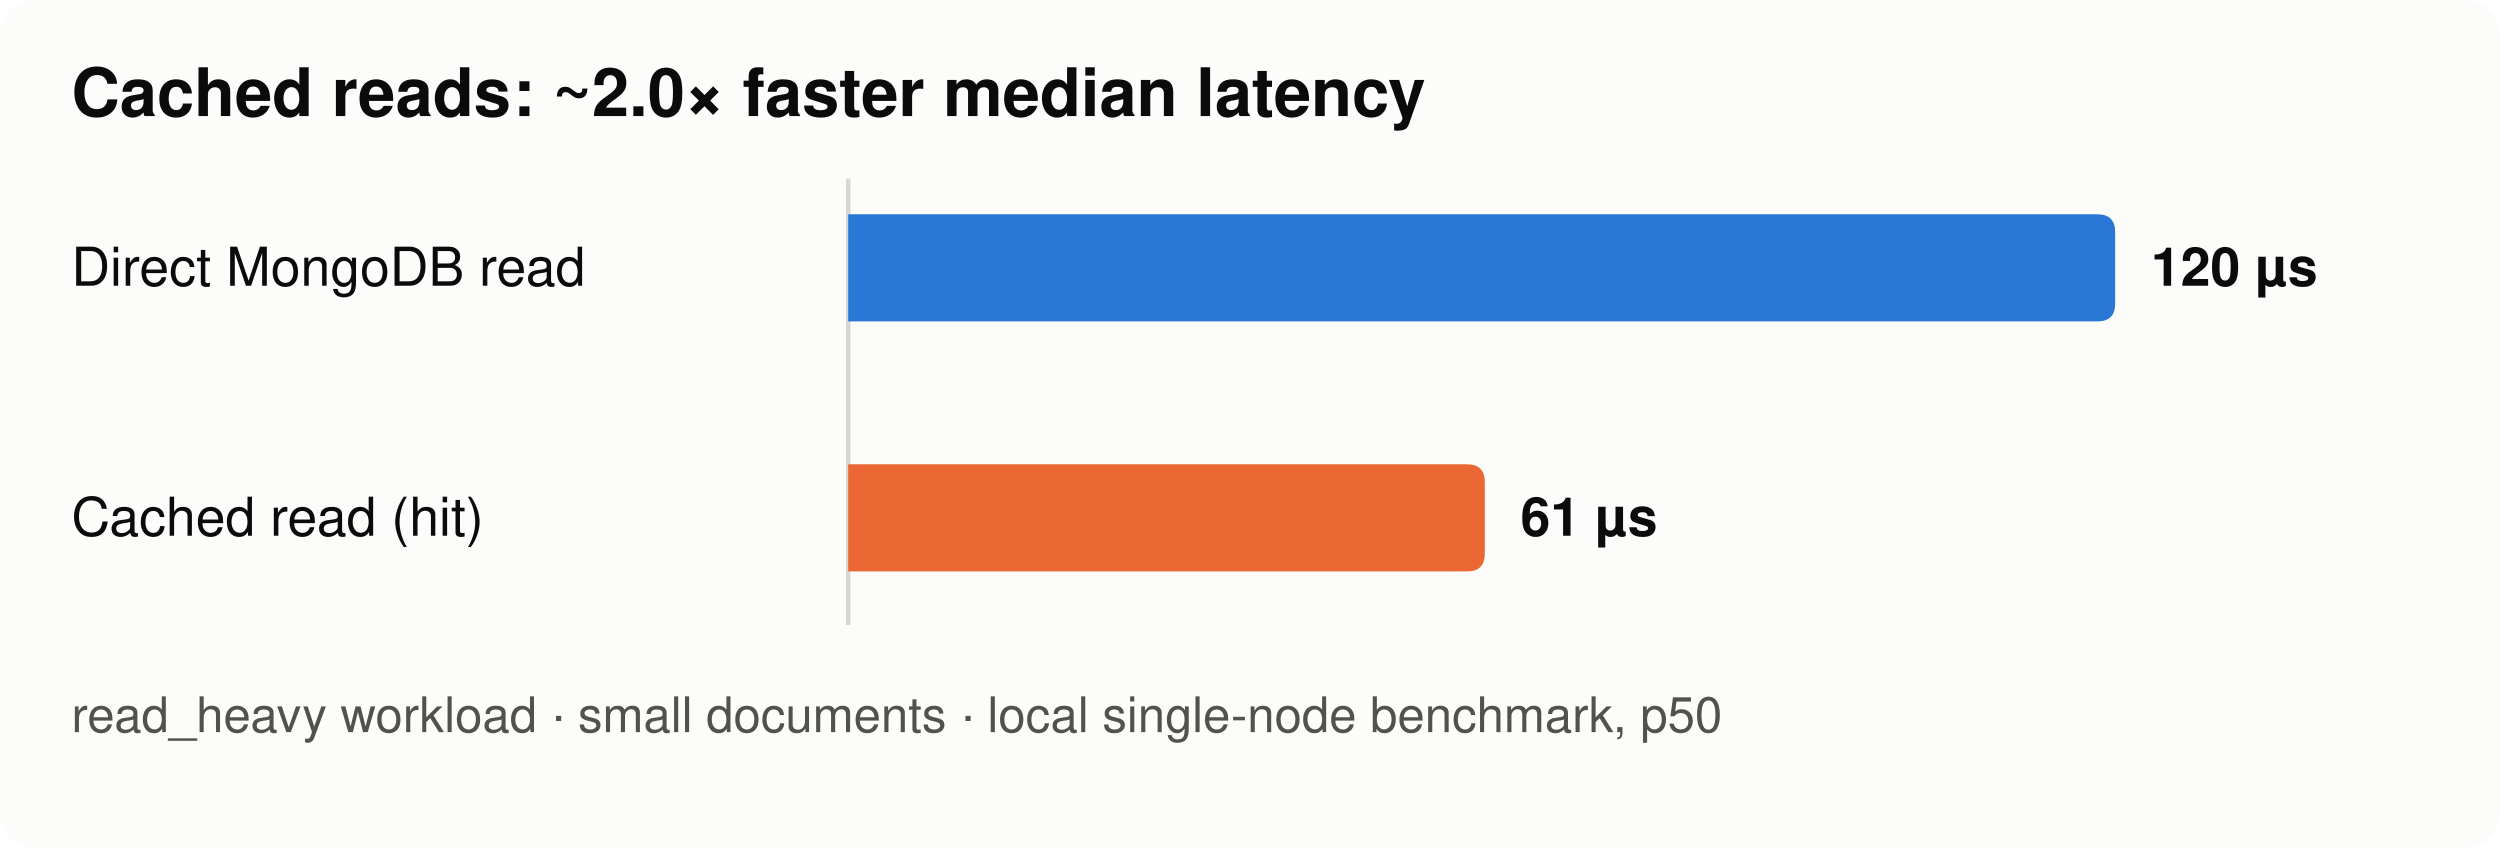
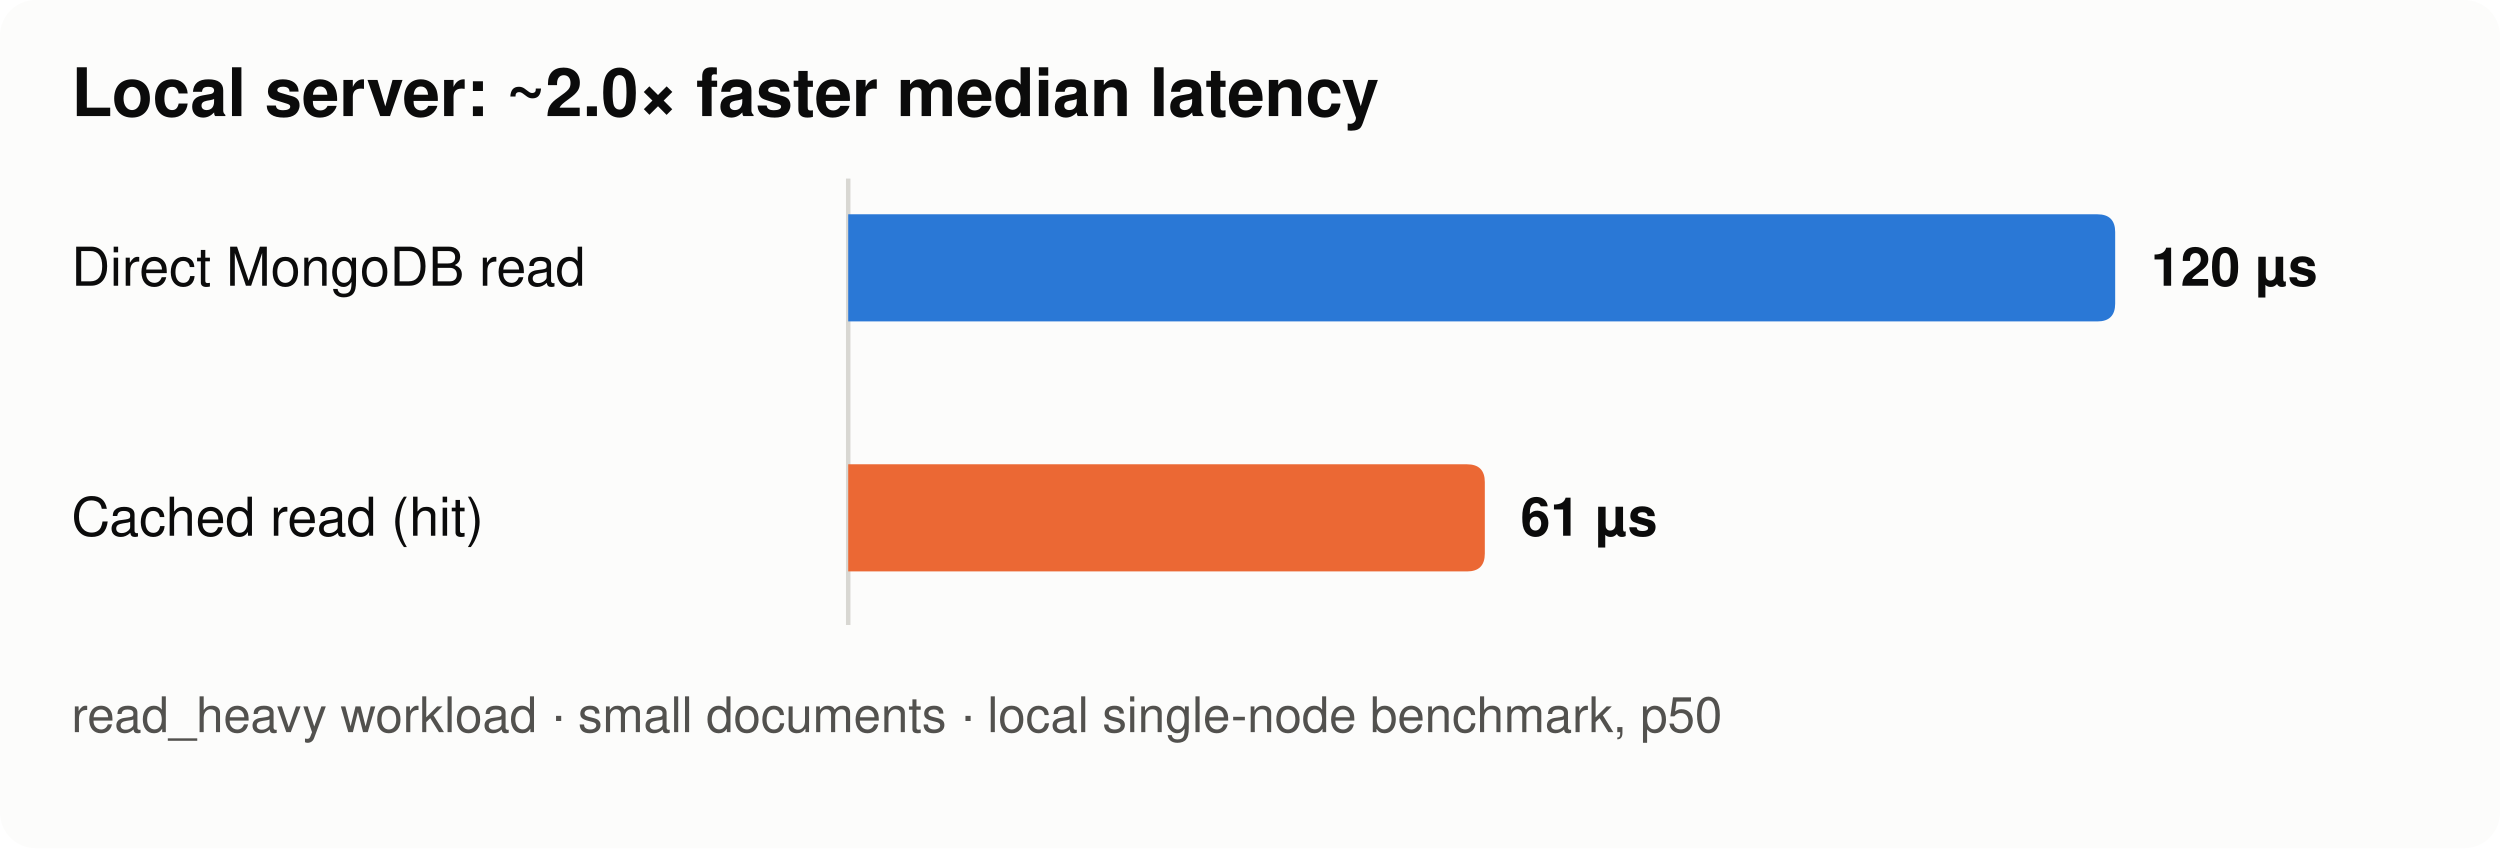
- <svg xmlns="http://www.w3.org/2000/svg" viewBox="0 0 560 190" width="560" height="190" role="img" aria-label="Median read latency: direct MongoDB read 120 microseconds versus cached read hit 61 microseconds, about 2.0 times faster">
+ <svg xmlns="http://www.w3.org/2000/svg" viewBox="0 0 560 190" width="560" height="190" role="img" aria-label="Local server: median read latency, direct MongoDB read 120 microseconds versus cached read hit 61 microseconds, about 2.0 times faster">
  <rect x="0" y="0" width="560" height="190" fill="#fcfcfb" rx="8" />
-   <text x="16" y="26" font-family="-apple-system,Segoe UI,Helvetica,Arial,sans-serif" font-size="15" font-weight="600" fill="#0b0b0b">Cached reads: ~2.0× faster median latency</text>
+   <text x="16" y="26" font-family="-apple-system,Segoe UI,Helvetica,Arial,sans-serif" font-size="15" font-weight="600" fill="#0b0b0b">Local server: ~2.0× faster median latency</text>
  <line x1="190" y1="40" x2="190" y2="140" stroke="#d8d7d2" stroke-width="1" />
  <text x="16" y="64" font-family="-apple-system,Segoe UI,Helvetica,Arial,sans-serif" font-size="12" fill="#0b0b0b">Direct MongoDB read</text>
  <path d="M190,48 L469.8,48 Q473.8,48 473.8,52 L473.8,68 Q473.8,72 469.8,72 L190,72 Z" fill="#2a78d6" />
  <text x="481.8" y="64" font-family="-apple-system,Segoe UI,Helvetica,Arial,sans-serif" font-size="12" font-weight="600" fill="#0b0b0b">120 µs</text>
  <text x="16" y="120" font-family="-apple-system,Segoe UI,Helvetica,Arial,sans-serif" font-size="12" fill="#0b0b0b">Cached read (hit)</text>
  <path d="M190,104 L328.6,104 Q332.6,104 332.6,108 L332.6,124 Q332.6,128 328.6,128 L190,128 Z" fill="#eb6834" />
  <text x="340.6" y="120" font-family="-apple-system,Segoe UI,Helvetica,Arial,sans-serif" font-size="12" font-weight="600" fill="#0b0b0b">61 µs</text>
  <text x="16" y="164" font-family="-apple-system,Segoe UI,Helvetica,Arial,sans-serif" font-size="11" fill="#52514e">read_heavy workload · small documents · local single-node benchmark, p50</text>
</svg>
